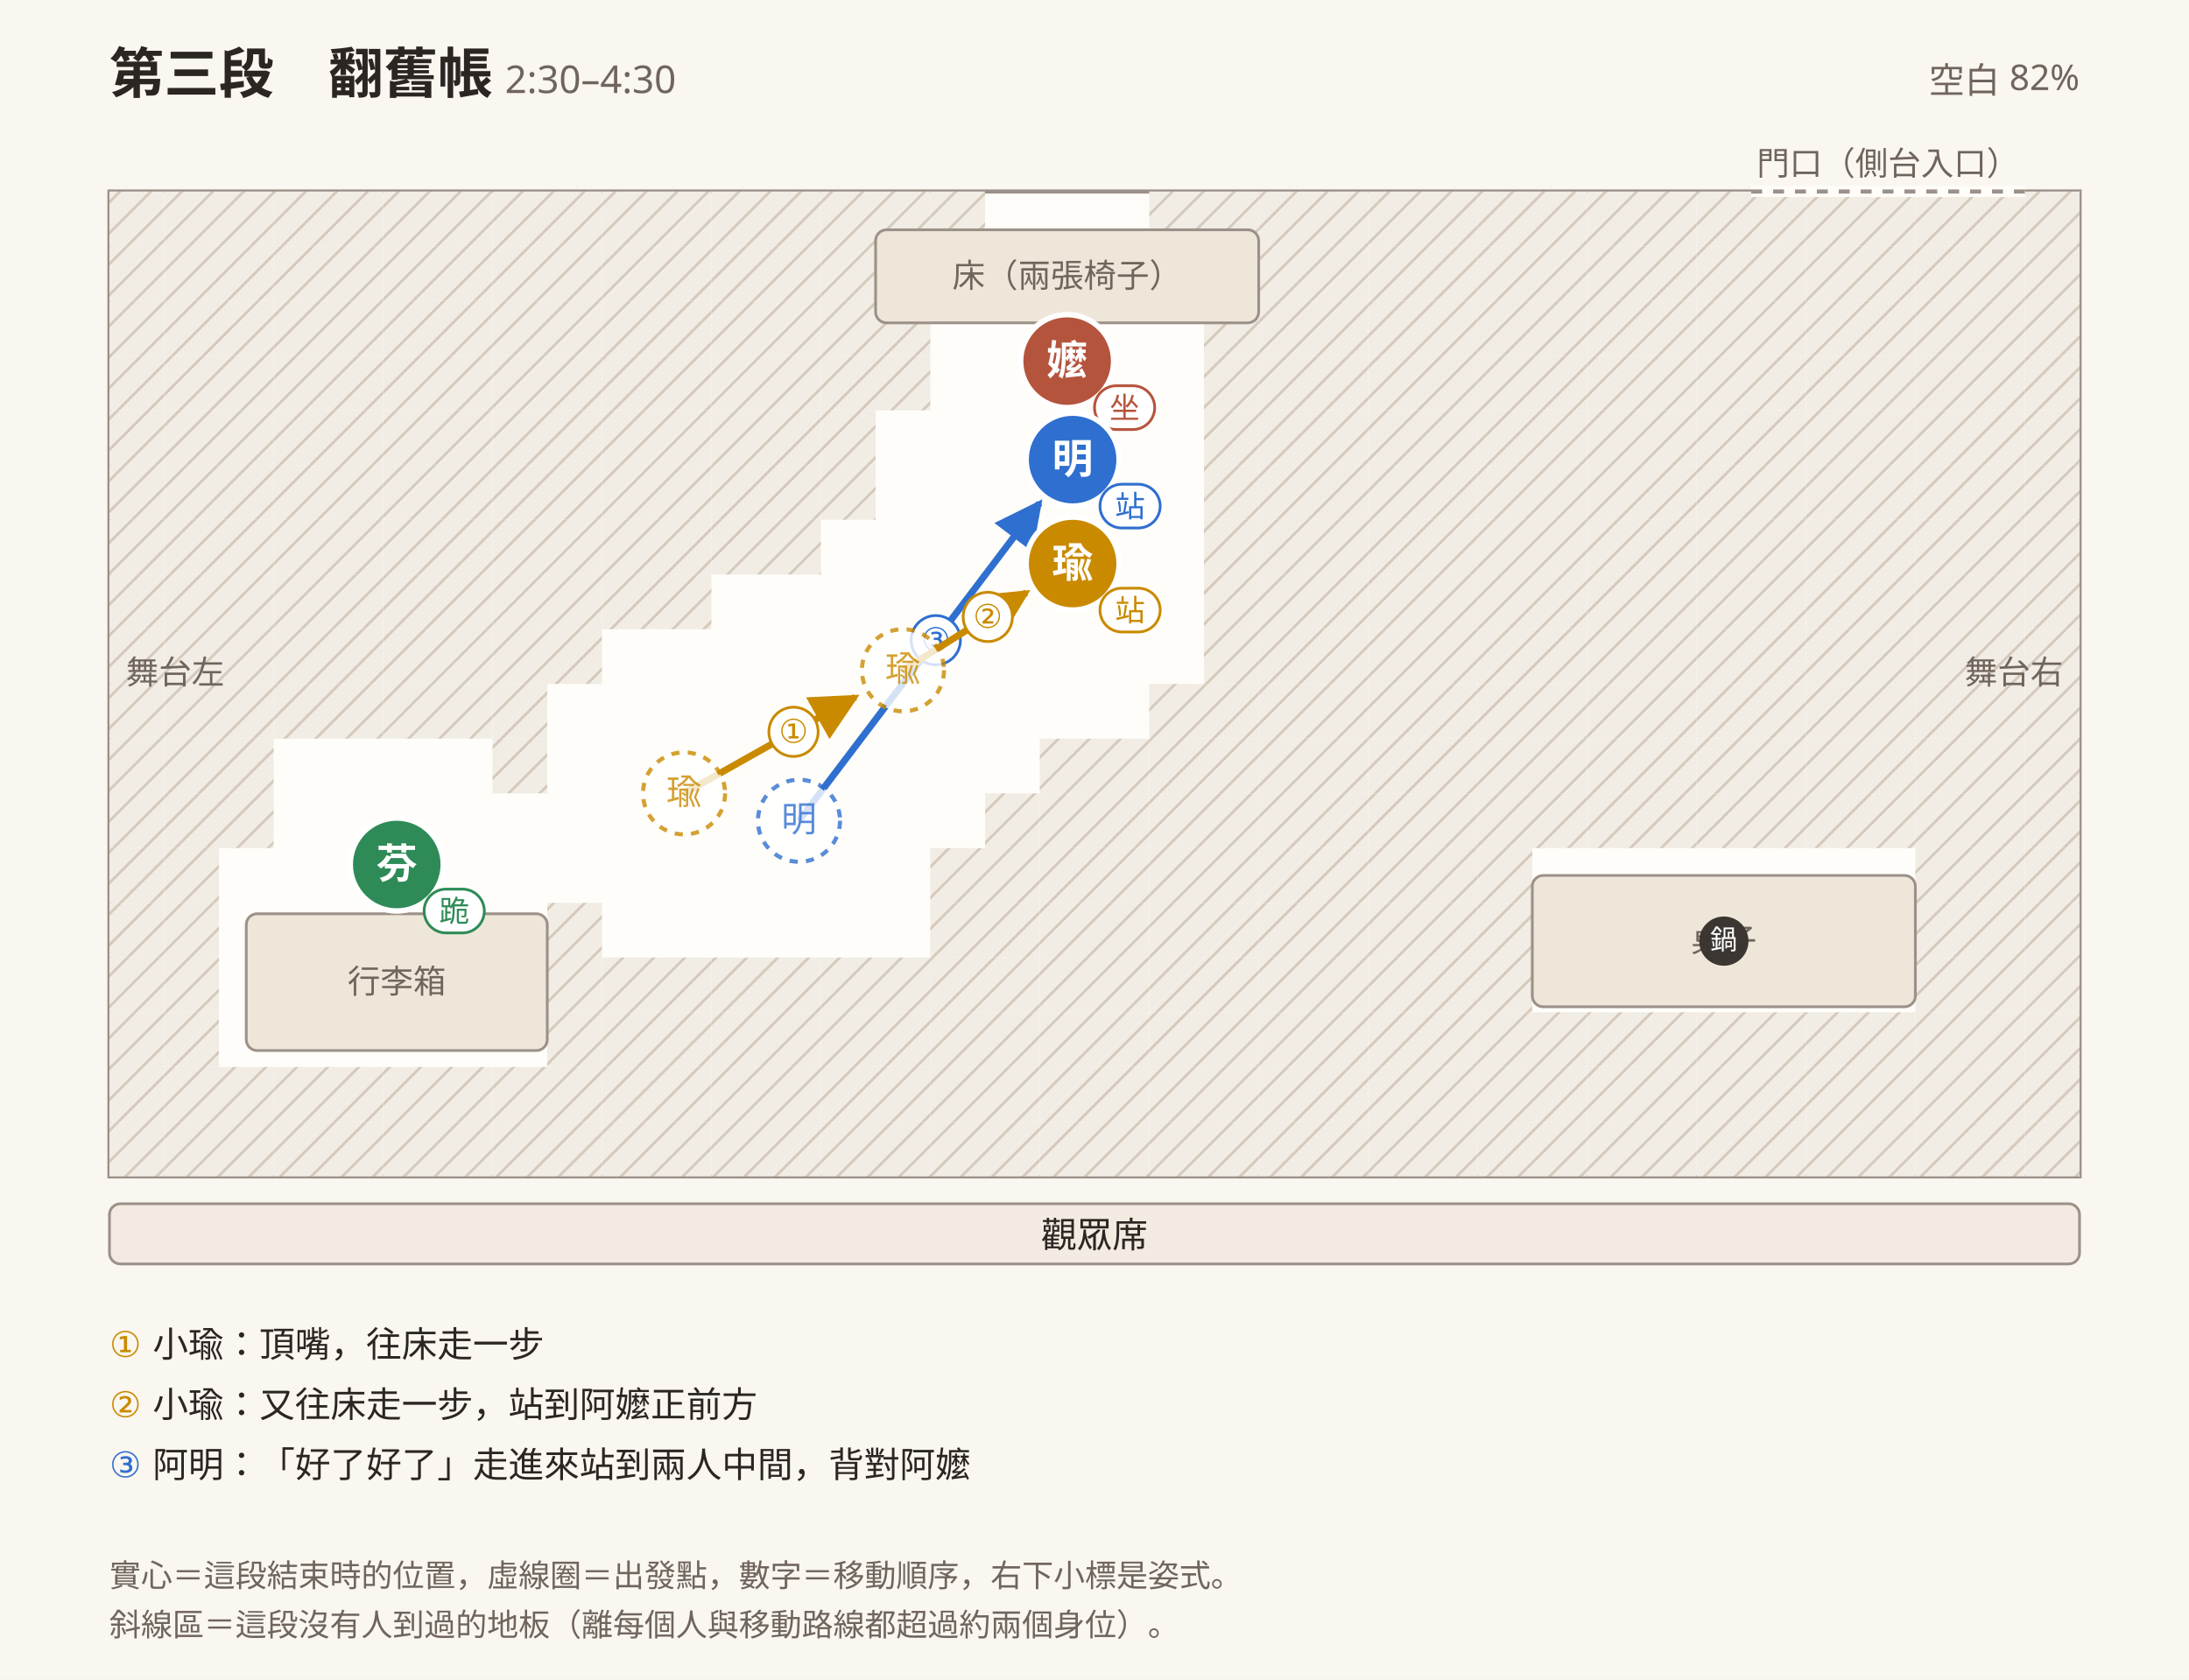
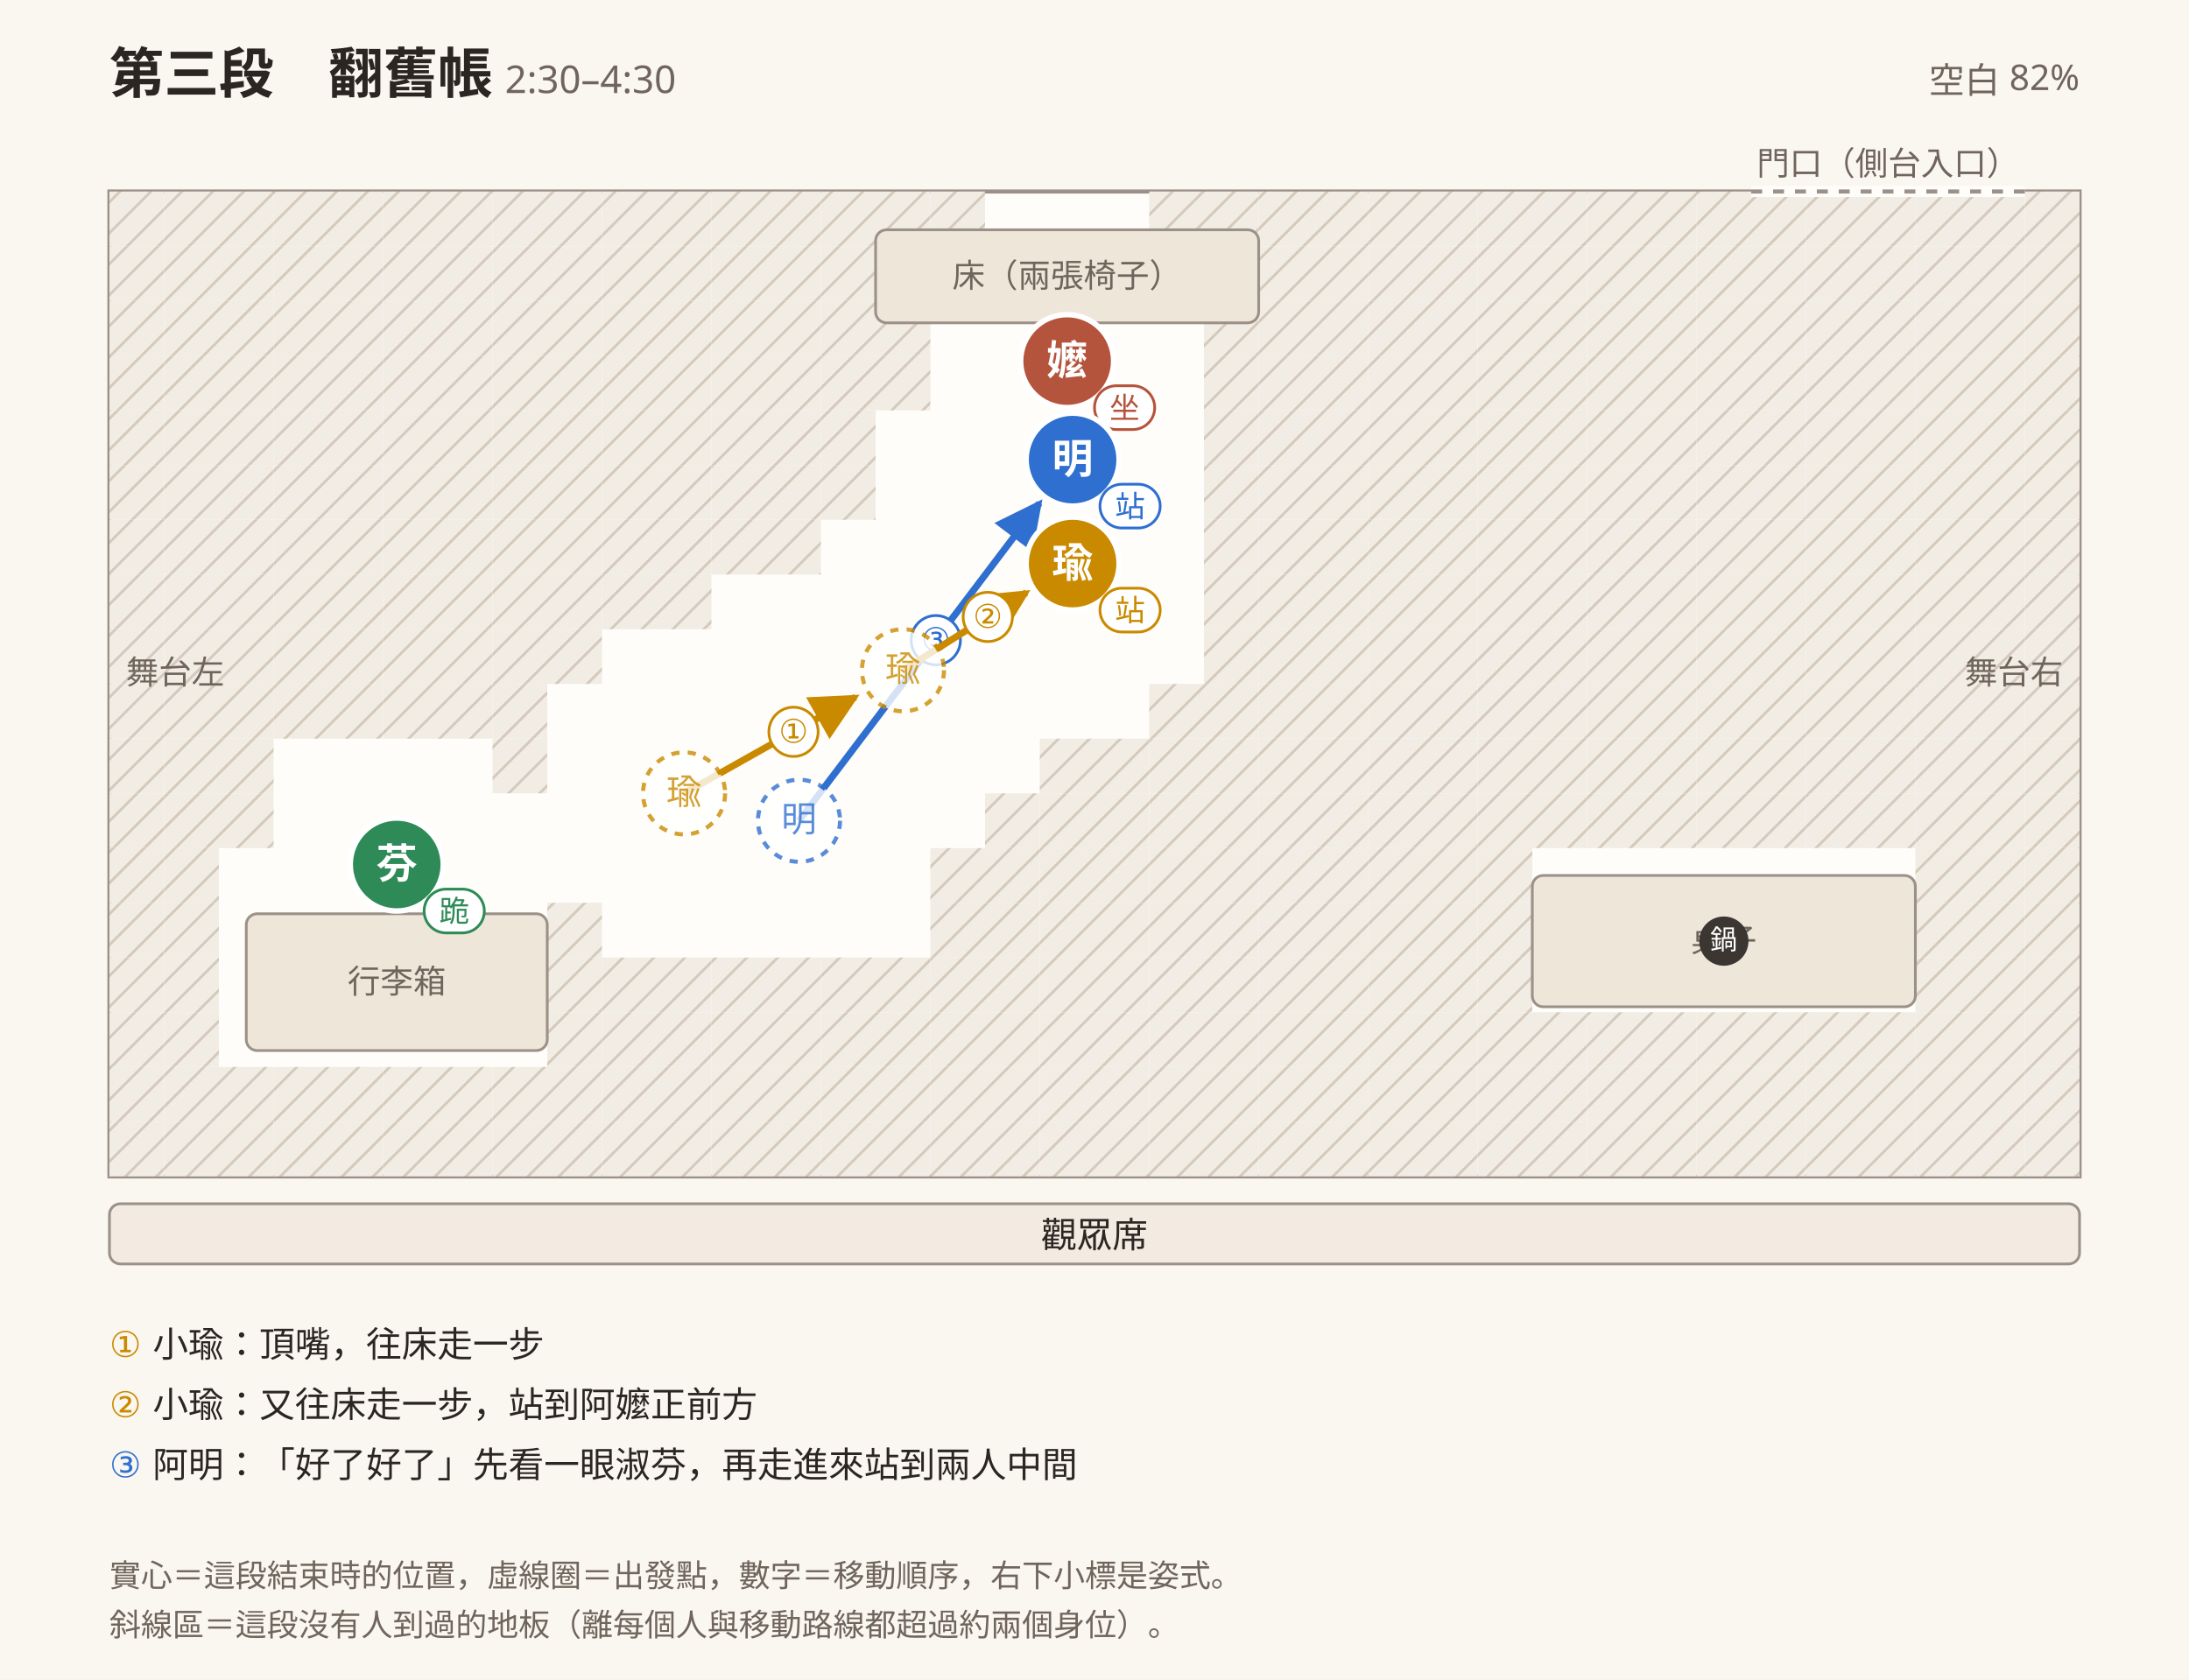
<svg xmlns="http://www.w3.org/2000/svg" viewBox="0 0 800 614" width="800" height="614" font-family="PingFang TC, Noto Sans TC, Microsoft JhengHei, sans-serif">
  <defs>
    <marker id="arrow-嬤" viewBox="0 0 10 10" refX="9" refY="5" markerWidth="7" markerHeight="7" orient="auto-start-reverse">
      <path d="M0 0 L10 5 L0 10 z" fill="#b5543c" />
    </marker>
    <marker id="arrow-明" viewBox="0 0 10 10" refX="9" refY="5" markerWidth="7" markerHeight="7" orient="auto-start-reverse">
      <path d="M0 0 L10 5 L0 10 z" fill="#2f6fd0" />
    </marker>
    <marker id="arrow-芬" viewBox="0 0 10 10" refX="9" refY="5" markerWidth="7" markerHeight="7" orient="auto-start-reverse">
      <path d="M0 0 L10 5 L0 10 z" fill="#2e8b57" />
    </marker>
    <marker id="arrow-瑜" viewBox="0 0 10 10" refX="9" refY="5" markerWidth="7" markerHeight="7" orient="auto-start-reverse">
      <path d="M0 0 L10 5 L0 10 z" fill="#c98a00" />
    </marker>
    <pattern id="blank" width="8" height="8" patternUnits="userSpaceOnUse" patternTransform="rotate(45)">
      <rect width="8" height="8" fill="#f1ece4" />
      <line x1="0" y1="0" x2="0" y2="8" stroke="#d6cbbd" stroke-width="2" />
    </pattern>
  </defs>
  <rect width="100%" height="100%" fill="#faf6f0" />
  <text x="40" y="34" font-size="20" font-weight="700" fill="#2b2622">第三段　翻舊帳 <tspan font-size="14" font-weight="400" fill="#6f655c">2:30–4:30</tspan>
  </text>
  <text x="760" y="34" text-anchor="end" font-size="13" fill="#6f655c">空白 82%</text>
  <rect x="40" y="70" width="720" height="360" fill="#fffdf9" stroke="#9c9188" stroke-width="1.5" />
  <rect x="40" y="70" width="20" height="20" fill="url(#blank)" />
  <rect x="40" y="90" width="20" height="20" fill="url(#blank)" />
  <rect x="40" y="110" width="20" height="20" fill="url(#blank)" />
  <rect x="40" y="130" width="20" height="20" fill="url(#blank)" />
  <rect x="40" y="150" width="20" height="20" fill="url(#blank)" />
  <rect x="40" y="170" width="20" height="20" fill="url(#blank)" />
  <rect x="40" y="190" width="20" height="20" fill="url(#blank)" />
  <rect x="40" y="210" width="20" height="20" fill="url(#blank)" />
  <rect x="40" y="230" width="20" height="20" fill="url(#blank)" />
  <rect x="40" y="250" width="20" height="20" fill="url(#blank)" />
  <rect x="40" y="270" width="20" height="20" fill="url(#blank)" />
  <rect x="40" y="290" width="20" height="20" fill="url(#blank)" />
  <rect x="40" y="310" width="20" height="20" fill="url(#blank)" />
  <rect x="40" y="330" width="20" height="20" fill="url(#blank)" />
  <rect x="40" y="350" width="20" height="20" fill="url(#blank)" />
  <rect x="40" y="370" width="20" height="20" fill="url(#blank)" />
  <rect x="40" y="390" width="20" height="20" fill="url(#blank)" />
  <rect x="40" y="410" width="20" height="20" fill="url(#blank)" />
  <rect x="60" y="70" width="20" height="20" fill="url(#blank)" />
  <rect x="60" y="90" width="20" height="20" fill="url(#blank)" />
  <rect x="60" y="110" width="20" height="20" fill="url(#blank)" />
  <rect x="60" y="130" width="20" height="20" fill="url(#blank)" />
  <rect x="60" y="150" width="20" height="20" fill="url(#blank)" />
  <rect x="60" y="170" width="20" height="20" fill="url(#blank)" />
  <rect x="60" y="190" width="20" height="20" fill="url(#blank)" />
  <rect x="60" y="210" width="20" height="20" fill="url(#blank)" />
  <rect x="60" y="230" width="20" height="20" fill="url(#blank)" />
  <rect x="60" y="250" width="20" height="20" fill="url(#blank)" />
  <rect x="60" y="270" width="20" height="20" fill="url(#blank)" />
  <rect x="60" y="290" width="20" height="20" fill="url(#blank)" />
  <rect x="60" y="310" width="20" height="20" fill="url(#blank)" />
  <rect x="60" y="330" width="20" height="20" fill="url(#blank)" />
  <rect x="60" y="350" width="20" height="20" fill="url(#blank)" />
  <rect x="60" y="370" width="20" height="20" fill="url(#blank)" />
  <rect x="60" y="390" width="20" height="20" fill="url(#blank)" />
  <rect x="60" y="410" width="20" height="20" fill="url(#blank)" />
  <rect x="80" y="70" width="20" height="20" fill="url(#blank)" />
  <rect x="80" y="90" width="20" height="20" fill="url(#blank)" />
  <rect x="80" y="110" width="20" height="20" fill="url(#blank)" />
  <rect x="80" y="130" width="20" height="20" fill="url(#blank)" />
  <rect x="80" y="150" width="20" height="20" fill="url(#blank)" />
  <rect x="80" y="170" width="20" height="20" fill="url(#blank)" />
  <rect x="80" y="190" width="20" height="20" fill="url(#blank)" />
  <rect x="80" y="210" width="20" height="20" fill="url(#blank)" />
  <rect x="80" y="230" width="20" height="20" fill="url(#blank)" />
  <rect x="80" y="250" width="20" height="20" fill="url(#blank)" />
  <rect x="80" y="270" width="20" height="20" fill="url(#blank)" />
  <rect x="80" y="290" width="20" height="20" fill="url(#blank)" />
  <rect x="80" y="390" width="20" height="20" fill="url(#blank)" />
  <rect x="80" y="410" width="20" height="20" fill="url(#blank)" />
  <rect x="100" y="70" width="20" height="20" fill="url(#blank)" />
  <rect x="100" y="90" width="20" height="20" fill="url(#blank)" />
  <rect x="100" y="110" width="20" height="20" fill="url(#blank)" />
  <rect x="100" y="130" width="20" height="20" fill="url(#blank)" />
  <rect x="100" y="150" width="20" height="20" fill="url(#blank)" />
  <rect x="100" y="170" width="20" height="20" fill="url(#blank)" />
  <rect x="100" y="190" width="20" height="20" fill="url(#blank)" />
  <rect x="100" y="210" width="20" height="20" fill="url(#blank)" />
  <rect x="100" y="230" width="20" height="20" fill="url(#blank)" />
  <rect x="100" y="250" width="20" height="20" fill="url(#blank)" />
  <rect x="100" y="390" width="20" height="20" fill="url(#blank)" />
  <rect x="100" y="410" width="20" height="20" fill="url(#blank)" />
  <rect x="120" y="70" width="20" height="20" fill="url(#blank)" />
  <rect x="120" y="90" width="20" height="20" fill="url(#blank)" />
  <rect x="120" y="110" width="20" height="20" fill="url(#blank)" />
  <rect x="120" y="130" width="20" height="20" fill="url(#blank)" />
  <rect x="120" y="150" width="20" height="20" fill="url(#blank)" />
  <rect x="120" y="170" width="20" height="20" fill="url(#blank)" />
  <rect x="120" y="190" width="20" height="20" fill="url(#blank)" />
  <rect x="120" y="210" width="20" height="20" fill="url(#blank)" />
  <rect x="120" y="230" width="20" height="20" fill="url(#blank)" />
  <rect x="120" y="250" width="20" height="20" fill="url(#blank)" />
  <rect x="120" y="390" width="20" height="20" fill="url(#blank)" />
  <rect x="120" y="410" width="20" height="20" fill="url(#blank)" />
  <rect x="140" y="70" width="20" height="20" fill="url(#blank)" />
  <rect x="140" y="90" width="20" height="20" fill="url(#blank)" />
  <rect x="140" y="110" width="20" height="20" fill="url(#blank)" />
  <rect x="140" y="130" width="20" height="20" fill="url(#blank)" />
  <rect x="140" y="150" width="20" height="20" fill="url(#blank)" />
  <rect x="140" y="170" width="20" height="20" fill="url(#blank)" />
  <rect x="140" y="190" width="20" height="20" fill="url(#blank)" />
  <rect x="140" y="210" width="20" height="20" fill="url(#blank)" />
  <rect x="140" y="230" width="20" height="20" fill="url(#blank)" />
  <rect x="140" y="250" width="20" height="20" fill="url(#blank)" />
  <rect x="140" y="390" width="20" height="20" fill="url(#blank)" />
  <rect x="140" y="410" width="20" height="20" fill="url(#blank)" />
  <rect x="160" y="70" width="20" height="20" fill="url(#blank)" />
  <rect x="160" y="90" width="20" height="20" fill="url(#blank)" />
  <rect x="160" y="110" width="20" height="20" fill="url(#blank)" />
  <rect x="160" y="130" width="20" height="20" fill="url(#blank)" />
  <rect x="160" y="150" width="20" height="20" fill="url(#blank)" />
  <rect x="160" y="170" width="20" height="20" fill="url(#blank)" />
  <rect x="160" y="190" width="20" height="20" fill="url(#blank)" />
  <rect x="160" y="210" width="20" height="20" fill="url(#blank)" />
  <rect x="160" y="230" width="20" height="20" fill="url(#blank)" />
  <rect x="160" y="250" width="20" height="20" fill="url(#blank)" />
  <rect x="160" y="390" width="20" height="20" fill="url(#blank)" />
  <rect x="160" y="410" width="20" height="20" fill="url(#blank)" />
  <rect x="180" y="70" width="20" height="20" fill="url(#blank)" />
  <rect x="180" y="90" width="20" height="20" fill="url(#blank)" />
  <rect x="180" y="110" width="20" height="20" fill="url(#blank)" />
  <rect x="180" y="130" width="20" height="20" fill="url(#blank)" />
  <rect x="180" y="150" width="20" height="20" fill="url(#blank)" />
  <rect x="180" y="170" width="20" height="20" fill="url(#blank)" />
  <rect x="180" y="190" width="20" height="20" fill="url(#blank)" />
  <rect x="180" y="210" width="20" height="20" fill="url(#blank)" />
  <rect x="180" y="230" width="20" height="20" fill="url(#blank)" />
  <rect x="180" y="250" width="20" height="20" fill="url(#blank)" />
  <rect x="180" y="270" width="20" height="20" fill="url(#blank)" />
  <rect x="180" y="390" width="20" height="20" fill="url(#blank)" />
  <rect x="180" y="410" width="20" height="20" fill="url(#blank)" />
  <rect x="200" y="70" width="20" height="20" fill="url(#blank)" />
  <rect x="200" y="90" width="20" height="20" fill="url(#blank)" />
  <rect x="200" y="110" width="20" height="20" fill="url(#blank)" />
  <rect x="200" y="130" width="20" height="20" fill="url(#blank)" />
  <rect x="200" y="150" width="20" height="20" fill="url(#blank)" />
  <rect x="200" y="170" width="20" height="20" fill="url(#blank)" />
  <rect x="200" y="190" width="20" height="20" fill="url(#blank)" />
  <rect x="200" y="210" width="20" height="20" fill="url(#blank)" />
  <rect x="200" y="230" width="20" height="20" fill="url(#blank)" />
  <rect x="200" y="330" width="20" height="20" fill="url(#blank)" />
  <rect x="200" y="350" width="20" height="20" fill="url(#blank)" />
  <rect x="200" y="370" width="20" height="20" fill="url(#blank)" />
  <rect x="200" y="390" width="20" height="20" fill="url(#blank)" />
  <rect x="200" y="410" width="20" height="20" fill="url(#blank)" />
  <rect x="220" y="70" width="20" height="20" fill="url(#blank)" />
  <rect x="220" y="90" width="20" height="20" fill="url(#blank)" />
  <rect x="220" y="110" width="20" height="20" fill="url(#blank)" />
  <rect x="220" y="130" width="20" height="20" fill="url(#blank)" />
  <rect x="220" y="150" width="20" height="20" fill="url(#blank)" />
  <rect x="220" y="170" width="20" height="20" fill="url(#blank)" />
  <rect x="220" y="190" width="20" height="20" fill="url(#blank)" />
  <rect x="220" y="210" width="20" height="20" fill="url(#blank)" />
  <rect x="220" y="350" width="20" height="20" fill="url(#blank)" />
  <rect x="220" y="370" width="20" height="20" fill="url(#blank)" />
  <rect x="220" y="390" width="20" height="20" fill="url(#blank)" />
  <rect x="220" y="410" width="20" height="20" fill="url(#blank)" />
  <rect x="240" y="70" width="20" height="20" fill="url(#blank)" />
  <rect x="240" y="90" width="20" height="20" fill="url(#blank)" />
  <rect x="240" y="110" width="20" height="20" fill="url(#blank)" />
  <rect x="240" y="130" width="20" height="20" fill="url(#blank)" />
  <rect x="240" y="150" width="20" height="20" fill="url(#blank)" />
  <rect x="240" y="170" width="20" height="20" fill="url(#blank)" />
  <rect x="240" y="190" width="20" height="20" fill="url(#blank)" />
  <rect x="240" y="210" width="20" height="20" fill="url(#blank)" />
  <rect x="240" y="350" width="20" height="20" fill="url(#blank)" />
  <rect x="240" y="370" width="20" height="20" fill="url(#blank)" />
  <rect x="240" y="390" width="20" height="20" fill="url(#blank)" />
  <rect x="240" y="410" width="20" height="20" fill="url(#blank)" />
  <rect x="260" y="70" width="20" height="20" fill="url(#blank)" />
  <rect x="260" y="90" width="20" height="20" fill="url(#blank)" />
  <rect x="260" y="110" width="20" height="20" fill="url(#blank)" />
  <rect x="260" y="130" width="20" height="20" fill="url(#blank)" />
  <rect x="260" y="150" width="20" height="20" fill="url(#blank)" />
  <rect x="260" y="170" width="20" height="20" fill="url(#blank)" />
  <rect x="260" y="190" width="20" height="20" fill="url(#blank)" />
  <rect x="260" y="350" width="20" height="20" fill="url(#blank)" />
  <rect x="260" y="370" width="20" height="20" fill="url(#blank)" />
  <rect x="260" y="390" width="20" height="20" fill="url(#blank)" />
  <rect x="260" y="410" width="20" height="20" fill="url(#blank)" />
  <rect x="280" y="70" width="20" height="20" fill="url(#blank)" />
  <rect x="280" y="90" width="20" height="20" fill="url(#blank)" />
  <rect x="280" y="110" width="20" height="20" fill="url(#blank)" />
  <rect x="280" y="130" width="20" height="20" fill="url(#blank)" />
  <rect x="280" y="150" width="20" height="20" fill="url(#blank)" />
  <rect x="280" y="170" width="20" height="20" fill="url(#blank)" />
  <rect x="280" y="190" width="20" height="20" fill="url(#blank)" />
  <rect x="280" y="350" width="20" height="20" fill="url(#blank)" />
  <rect x="280" y="370" width="20" height="20" fill="url(#blank)" />
  <rect x="280" y="390" width="20" height="20" fill="url(#blank)" />
  <rect x="280" y="410" width="20" height="20" fill="url(#blank)" />
  <rect x="300" y="70" width="20" height="20" fill="url(#blank)" />
  <rect x="300" y="90" width="20" height="20" fill="url(#blank)" />
  <rect x="300" y="110" width="20" height="20" fill="url(#blank)" />
  <rect x="300" y="130" width="20" height="20" fill="url(#blank)" />
  <rect x="300" y="150" width="20" height="20" fill="url(#blank)" />
  <rect x="300" y="170" width="20" height="20" fill="url(#blank)" />
  <rect x="300" y="350" width="20" height="20" fill="url(#blank)" />
  <rect x="300" y="370" width="20" height="20" fill="url(#blank)" />
  <rect x="300" y="390" width="20" height="20" fill="url(#blank)" />
  <rect x="300" y="410" width="20" height="20" fill="url(#blank)" />
  <rect x="320" y="70" width="20" height="20" fill="url(#blank)" />
  <rect x="320" y="110" width="20" height="20" fill="url(#blank)" />
  <rect x="320" y="130" width="20" height="20" fill="url(#blank)" />
  <rect x="320" y="350" width="20" height="20" fill="url(#blank)" />
  <rect x="320" y="370" width="20" height="20" fill="url(#blank)" />
  <rect x="320" y="390" width="20" height="20" fill="url(#blank)" />
  <rect x="320" y="410" width="20" height="20" fill="url(#blank)" />
  <rect x="340" y="70" width="20" height="20" fill="url(#blank)" />
  <rect x="340" y="310" width="20" height="20" fill="url(#blank)" />
  <rect x="340" y="330" width="20" height="20" fill="url(#blank)" />
  <rect x="340" y="350" width="20" height="20" fill="url(#blank)" />
  <rect x="340" y="370" width="20" height="20" fill="url(#blank)" />
  <rect x="340" y="390" width="20" height="20" fill="url(#blank)" />
  <rect x="340" y="410" width="20" height="20" fill="url(#blank)" />
  <rect x="360" y="290" width="20" height="20" fill="url(#blank)" />
  <rect x="360" y="310" width="20" height="20" fill="url(#blank)" />
  <rect x="360" y="330" width="20" height="20" fill="url(#blank)" />
  <rect x="360" y="350" width="20" height="20" fill="url(#blank)" />
  <rect x="360" y="370" width="20" height="20" fill="url(#blank)" />
  <rect x="360" y="390" width="20" height="20" fill="url(#blank)" />
  <rect x="360" y="410" width="20" height="20" fill="url(#blank)" />
  <rect x="380" y="270" width="20" height="20" fill="url(#blank)" />
  <rect x="380" y="290" width="20" height="20" fill="url(#blank)" />
  <rect x="380" y="310" width="20" height="20" fill="url(#blank)" />
  <rect x="380" y="330" width="20" height="20" fill="url(#blank)" />
  <rect x="380" y="350" width="20" height="20" fill="url(#blank)" />
  <rect x="380" y="370" width="20" height="20" fill="url(#blank)" />
  <rect x="380" y="390" width="20" height="20" fill="url(#blank)" />
  <rect x="380" y="410" width="20" height="20" fill="url(#blank)" />
  <rect x="400" y="270" width="20" height="20" fill="url(#blank)" />
  <rect x="400" y="290" width="20" height="20" fill="url(#blank)" />
  <rect x="400" y="310" width="20" height="20" fill="url(#blank)" />
  <rect x="400" y="330" width="20" height="20" fill="url(#blank)" />
  <rect x="400" y="350" width="20" height="20" fill="url(#blank)" />
  <rect x="400" y="370" width="20" height="20" fill="url(#blank)" />
  <rect x="400" y="390" width="20" height="20" fill="url(#blank)" />
  <rect x="400" y="410" width="20" height="20" fill="url(#blank)" />
  <rect x="420" y="70" width="20" height="20" fill="url(#blank)" />
  <rect x="420" y="250" width="20" height="20" fill="url(#blank)" />
  <rect x="420" y="270" width="20" height="20" fill="url(#blank)" />
  <rect x="420" y="290" width="20" height="20" fill="url(#blank)" />
  <rect x="420" y="310" width="20" height="20" fill="url(#blank)" />
  <rect x="420" y="330" width="20" height="20" fill="url(#blank)" />
  <rect x="420" y="350" width="20" height="20" fill="url(#blank)" />
  <rect x="420" y="370" width="20" height="20" fill="url(#blank)" />
  <rect x="420" y="390" width="20" height="20" fill="url(#blank)" />
  <rect x="420" y="410" width="20" height="20" fill="url(#blank)" />
  <rect x="440" y="70" width="20" height="20" fill="url(#blank)" />
  <rect x="440" y="110" width="20" height="20" fill="url(#blank)" />
  <rect x="440" y="130" width="20" height="20" fill="url(#blank)" />
  <rect x="440" y="150" width="20" height="20" fill="url(#blank)" />
  <rect x="440" y="170" width="20" height="20" fill="url(#blank)" />
  <rect x="440" y="190" width="20" height="20" fill="url(#blank)" />
  <rect x="440" y="210" width="20" height="20" fill="url(#blank)" />
  <rect x="440" y="230" width="20" height="20" fill="url(#blank)" />
  <rect x="440" y="250" width="20" height="20" fill="url(#blank)" />
  <rect x="440" y="270" width="20" height="20" fill="url(#blank)" />
  <rect x="440" y="290" width="20" height="20" fill="url(#blank)" />
  <rect x="440" y="310" width="20" height="20" fill="url(#blank)" />
  <rect x="440" y="330" width="20" height="20" fill="url(#blank)" />
  <rect x="440" y="350" width="20" height="20" fill="url(#blank)" />
  <rect x="440" y="370" width="20" height="20" fill="url(#blank)" />
  <rect x="440" y="390" width="20" height="20" fill="url(#blank)" />
  <rect x="440" y="410" width="20" height="20" fill="url(#blank)" />
  <rect x="460" y="70" width="20" height="20" fill="url(#blank)" />
  <rect x="460" y="90" width="20" height="20" fill="url(#blank)" />
  <rect x="460" y="110" width="20" height="20" fill="url(#blank)" />
  <rect x="460" y="130" width="20" height="20" fill="url(#blank)" />
  <rect x="460" y="150" width="20" height="20" fill="url(#blank)" />
  <rect x="460" y="170" width="20" height="20" fill="url(#blank)" />
  <rect x="460" y="190" width="20" height="20" fill="url(#blank)" />
  <rect x="460" y="210" width="20" height="20" fill="url(#blank)" />
  <rect x="460" y="230" width="20" height="20" fill="url(#blank)" />
  <rect x="460" y="250" width="20" height="20" fill="url(#blank)" />
  <rect x="460" y="270" width="20" height="20" fill="url(#blank)" />
  <rect x="460" y="290" width="20" height="20" fill="url(#blank)" />
  <rect x="460" y="310" width="20" height="20" fill="url(#blank)" />
  <rect x="460" y="330" width="20" height="20" fill="url(#blank)" />
  <rect x="460" y="350" width="20" height="20" fill="url(#blank)" />
  <rect x="460" y="370" width="20" height="20" fill="url(#blank)" />
  <rect x="460" y="390" width="20" height="20" fill="url(#blank)" />
  <rect x="460" y="410" width="20" height="20" fill="url(#blank)" />
  <rect x="480" y="70" width="20" height="20" fill="url(#blank)" />
  <rect x="480" y="90" width="20" height="20" fill="url(#blank)" />
  <rect x="480" y="110" width="20" height="20" fill="url(#blank)" />
  <rect x="480" y="130" width="20" height="20" fill="url(#blank)" />
  <rect x="480" y="150" width="20" height="20" fill="url(#blank)" />
  <rect x="480" y="170" width="20" height="20" fill="url(#blank)" />
  <rect x="480" y="190" width="20" height="20" fill="url(#blank)" />
  <rect x="480" y="210" width="20" height="20" fill="url(#blank)" />
  <rect x="480" y="230" width="20" height="20" fill="url(#blank)" />
  <rect x="480" y="250" width="20" height="20" fill="url(#blank)" />
  <rect x="480" y="270" width="20" height="20" fill="url(#blank)" />
  <rect x="480" y="290" width="20" height="20" fill="url(#blank)" />
  <rect x="480" y="310" width="20" height="20" fill="url(#blank)" />
  <rect x="480" y="330" width="20" height="20" fill="url(#blank)" />
  <rect x="480" y="350" width="20" height="20" fill="url(#blank)" />
  <rect x="480" y="370" width="20" height="20" fill="url(#blank)" />
  <rect x="480" y="390" width="20" height="20" fill="url(#blank)" />
  <rect x="480" y="410" width="20" height="20" fill="url(#blank)" />
  <rect x="500" y="70" width="20" height="20" fill="url(#blank)" />
  <rect x="500" y="90" width="20" height="20" fill="url(#blank)" />
  <rect x="500" y="110" width="20" height="20" fill="url(#blank)" />
  <rect x="500" y="130" width="20" height="20" fill="url(#blank)" />
  <rect x="500" y="150" width="20" height="20" fill="url(#blank)" />
  <rect x="500" y="170" width="20" height="20" fill="url(#blank)" />
  <rect x="500" y="190" width="20" height="20" fill="url(#blank)" />
  <rect x="500" y="210" width="20" height="20" fill="url(#blank)" />
  <rect x="500" y="230" width="20" height="20" fill="url(#blank)" />
  <rect x="500" y="250" width="20" height="20" fill="url(#blank)" />
  <rect x="500" y="270" width="20" height="20" fill="url(#blank)" />
  <rect x="500" y="290" width="20" height="20" fill="url(#blank)" />
  <rect x="500" y="310" width="20" height="20" fill="url(#blank)" />
  <rect x="500" y="330" width="20" height="20" fill="url(#blank)" />
  <rect x="500" y="350" width="20" height="20" fill="url(#blank)" />
  <rect x="500" y="370" width="20" height="20" fill="url(#blank)" />
  <rect x="500" y="390" width="20" height="20" fill="url(#blank)" />
  <rect x="500" y="410" width="20" height="20" fill="url(#blank)" />
  <rect x="520" y="70" width="20" height="20" fill="url(#blank)" />
  <rect x="520" y="90" width="20" height="20" fill="url(#blank)" />
  <rect x="520" y="110" width="20" height="20" fill="url(#blank)" />
  <rect x="520" y="130" width="20" height="20" fill="url(#blank)" />
  <rect x="520" y="150" width="20" height="20" fill="url(#blank)" />
  <rect x="520" y="170" width="20" height="20" fill="url(#blank)" />
  <rect x="520" y="190" width="20" height="20" fill="url(#blank)" />
  <rect x="520" y="210" width="20" height="20" fill="url(#blank)" />
  <rect x="520" y="230" width="20" height="20" fill="url(#blank)" />
  <rect x="520" y="250" width="20" height="20" fill="url(#blank)" />
  <rect x="520" y="270" width="20" height="20" fill="url(#blank)" />
  <rect x="520" y="290" width="20" height="20" fill="url(#blank)" />
  <rect x="520" y="310" width="20" height="20" fill="url(#blank)" />
  <rect x="520" y="330" width="20" height="20" fill="url(#blank)" />
  <rect x="520" y="350" width="20" height="20" fill="url(#blank)" />
  <rect x="520" y="370" width="20" height="20" fill="url(#blank)" />
  <rect x="520" y="390" width="20" height="20" fill="url(#blank)" />
  <rect x="520" y="410" width="20" height="20" fill="url(#blank)" />
  <rect x="540" y="70" width="20" height="20" fill="url(#blank)" />
  <rect x="540" y="90" width="20" height="20" fill="url(#blank)" />
  <rect x="540" y="110" width="20" height="20" fill="url(#blank)" />
  <rect x="540" y="130" width="20" height="20" fill="url(#blank)" />
  <rect x="540" y="150" width="20" height="20" fill="url(#blank)" />
  <rect x="540" y="170" width="20" height="20" fill="url(#blank)" />
  <rect x="540" y="190" width="20" height="20" fill="url(#blank)" />
  <rect x="540" y="210" width="20" height="20" fill="url(#blank)" />
  <rect x="540" y="230" width="20" height="20" fill="url(#blank)" />
  <rect x="540" y="250" width="20" height="20" fill="url(#blank)" />
  <rect x="540" y="270" width="20" height="20" fill="url(#blank)" />
  <rect x="540" y="290" width="20" height="20" fill="url(#blank)" />
  <rect x="540" y="310" width="20" height="20" fill="url(#blank)" />
  <rect x="540" y="330" width="20" height="20" fill="url(#blank)" />
  <rect x="540" y="350" width="20" height="20" fill="url(#blank)" />
  <rect x="540" y="370" width="20" height="20" fill="url(#blank)" />
  <rect x="540" y="390" width="20" height="20" fill="url(#blank)" />
  <rect x="540" y="410" width="20" height="20" fill="url(#blank)" />
  <rect x="560" y="70" width="20" height="20" fill="url(#blank)" />
  <rect x="560" y="90" width="20" height="20" fill="url(#blank)" />
  <rect x="560" y="110" width="20" height="20" fill="url(#blank)" />
  <rect x="560" y="130" width="20" height="20" fill="url(#blank)" />
  <rect x="560" y="150" width="20" height="20" fill="url(#blank)" />
  <rect x="560" y="170" width="20" height="20" fill="url(#blank)" />
  <rect x="560" y="190" width="20" height="20" fill="url(#blank)" />
  <rect x="560" y="210" width="20" height="20" fill="url(#blank)" />
  <rect x="560" y="230" width="20" height="20" fill="url(#blank)" />
  <rect x="560" y="250" width="20" height="20" fill="url(#blank)" />
  <rect x="560" y="270" width="20" height="20" fill="url(#blank)" />
  <rect x="560" y="290" width="20" height="20" fill="url(#blank)" />
  <rect x="560" y="370" width="20" height="20" fill="url(#blank)" />
  <rect x="560" y="390" width="20" height="20" fill="url(#blank)" />
  <rect x="560" y="410" width="20" height="20" fill="url(#blank)" />
  <rect x="580" y="70" width="20" height="20" fill="url(#blank)" />
  <rect x="580" y="90" width="20" height="20" fill="url(#blank)" />
  <rect x="580" y="110" width="20" height="20" fill="url(#blank)" />
  <rect x="580" y="130" width="20" height="20" fill="url(#blank)" />
  <rect x="580" y="150" width="20" height="20" fill="url(#blank)" />
  <rect x="580" y="170" width="20" height="20" fill="url(#blank)" />
  <rect x="580" y="190" width="20" height="20" fill="url(#blank)" />
  <rect x="580" y="210" width="20" height="20" fill="url(#blank)" />
  <rect x="580" y="230" width="20" height="20" fill="url(#blank)" />
  <rect x="580" y="250" width="20" height="20" fill="url(#blank)" />
  <rect x="580" y="270" width="20" height="20" fill="url(#blank)" />
  <rect x="580" y="290" width="20" height="20" fill="url(#blank)" />
  <rect x="580" y="370" width="20" height="20" fill="url(#blank)" />
  <rect x="580" y="390" width="20" height="20" fill="url(#blank)" />
  <rect x="580" y="410" width="20" height="20" fill="url(#blank)" />
  <rect x="600" y="70" width="20" height="20" fill="url(#blank)" />
  <rect x="600" y="90" width="20" height="20" fill="url(#blank)" />
  <rect x="600" y="110" width="20" height="20" fill="url(#blank)" />
  <rect x="600" y="130" width="20" height="20" fill="url(#blank)" />
  <rect x="600" y="150" width="20" height="20" fill="url(#blank)" />
  <rect x="600" y="170" width="20" height="20" fill="url(#blank)" />
  <rect x="600" y="190" width="20" height="20" fill="url(#blank)" />
  <rect x="600" y="210" width="20" height="20" fill="url(#blank)" />
  <rect x="600" y="230" width="20" height="20" fill="url(#blank)" />
  <rect x="600" y="250" width="20" height="20" fill="url(#blank)" />
  <rect x="600" y="270" width="20" height="20" fill="url(#blank)" />
  <rect x="600" y="290" width="20" height="20" fill="url(#blank)" />
  <rect x="600" y="370" width="20" height="20" fill="url(#blank)" />
  <rect x="600" y="390" width="20" height="20" fill="url(#blank)" />
  <rect x="600" y="410" width="20" height="20" fill="url(#blank)" />
  <rect x="620" y="70" width="20" height="20" fill="url(#blank)" />
  <rect x="620" y="90" width="20" height="20" fill="url(#blank)" />
  <rect x="620" y="110" width="20" height="20" fill="url(#blank)" />
  <rect x="620" y="130" width="20" height="20" fill="url(#blank)" />
  <rect x="620" y="150" width="20" height="20" fill="url(#blank)" />
  <rect x="620" y="170" width="20" height="20" fill="url(#blank)" />
  <rect x="620" y="190" width="20" height="20" fill="url(#blank)" />
  <rect x="620" y="210" width="20" height="20" fill="url(#blank)" />
  <rect x="620" y="230" width="20" height="20" fill="url(#blank)" />
  <rect x="620" y="250" width="20" height="20" fill="url(#blank)" />
  <rect x="620" y="270" width="20" height="20" fill="url(#blank)" />
  <rect x="620" y="290" width="20" height="20" fill="url(#blank)" />
  <rect x="620" y="370" width="20" height="20" fill="url(#blank)" />
  <rect x="620" y="390" width="20" height="20" fill="url(#blank)" />
  <rect x="620" y="410" width="20" height="20" fill="url(#blank)" />
  <rect x="640" y="70" width="20" height="20" fill="url(#blank)" />
  <rect x="640" y="90" width="20" height="20" fill="url(#blank)" />
  <rect x="640" y="110" width="20" height="20" fill="url(#blank)" />
  <rect x="640" y="130" width="20" height="20" fill="url(#blank)" />
  <rect x="640" y="150" width="20" height="20" fill="url(#blank)" />
  <rect x="640" y="170" width="20" height="20" fill="url(#blank)" />
  <rect x="640" y="190" width="20" height="20" fill="url(#blank)" />
  <rect x="640" y="210" width="20" height="20" fill="url(#blank)" />
  <rect x="640" y="230" width="20" height="20" fill="url(#blank)" />
  <rect x="640" y="250" width="20" height="20" fill="url(#blank)" />
  <rect x="640" y="270" width="20" height="20" fill="url(#blank)" />
  <rect x="640" y="290" width="20" height="20" fill="url(#blank)" />
  <rect x="640" y="370" width="20" height="20" fill="url(#blank)" />
  <rect x="640" y="390" width="20" height="20" fill="url(#blank)" />
  <rect x="640" y="410" width="20" height="20" fill="url(#blank)" />
  <rect x="660" y="70" width="20" height="20" fill="url(#blank)" />
  <rect x="660" y="90" width="20" height="20" fill="url(#blank)" />
  <rect x="660" y="110" width="20" height="20" fill="url(#blank)" />
  <rect x="660" y="130" width="20" height="20" fill="url(#blank)" />
  <rect x="660" y="150" width="20" height="20" fill="url(#blank)" />
  <rect x="660" y="170" width="20" height="20" fill="url(#blank)" />
  <rect x="660" y="190" width="20" height="20" fill="url(#blank)" />
  <rect x="660" y="210" width="20" height="20" fill="url(#blank)" />
  <rect x="660" y="230" width="20" height="20" fill="url(#blank)" />
  <rect x="660" y="250" width="20" height="20" fill="url(#blank)" />
  <rect x="660" y="270" width="20" height="20" fill="url(#blank)" />
  <rect x="660" y="290" width="20" height="20" fill="url(#blank)" />
  <rect x="660" y="370" width="20" height="20" fill="url(#blank)" />
  <rect x="660" y="390" width="20" height="20" fill="url(#blank)" />
  <rect x="660" y="410" width="20" height="20" fill="url(#blank)" />
  <rect x="680" y="70" width="20" height="20" fill="url(#blank)" />
  <rect x="680" y="90" width="20" height="20" fill="url(#blank)" />
  <rect x="680" y="110" width="20" height="20" fill="url(#blank)" />
  <rect x="680" y="130" width="20" height="20" fill="url(#blank)" />
  <rect x="680" y="150" width="20" height="20" fill="url(#blank)" />
  <rect x="680" y="170" width="20" height="20" fill="url(#blank)" />
  <rect x="680" y="190" width="20" height="20" fill="url(#blank)" />
  <rect x="680" y="210" width="20" height="20" fill="url(#blank)" />
  <rect x="680" y="230" width="20" height="20" fill="url(#blank)" />
  <rect x="680" y="250" width="20" height="20" fill="url(#blank)" />
  <rect x="680" y="270" width="20" height="20" fill="url(#blank)" />
  <rect x="680" y="290" width="20" height="20" fill="url(#blank)" />
  <rect x="680" y="370" width="20" height="20" fill="url(#blank)" />
  <rect x="680" y="390" width="20" height="20" fill="url(#blank)" />
  <rect x="680" y="410" width="20" height="20" fill="url(#blank)" />
  <rect x="700" y="70" width="20" height="20" fill="url(#blank)" />
  <rect x="700" y="90" width="20" height="20" fill="url(#blank)" />
  <rect x="700" y="110" width="20" height="20" fill="url(#blank)" />
  <rect x="700" y="130" width="20" height="20" fill="url(#blank)" />
  <rect x="700" y="150" width="20" height="20" fill="url(#blank)" />
  <rect x="700" y="170" width="20" height="20" fill="url(#blank)" />
  <rect x="700" y="190" width="20" height="20" fill="url(#blank)" />
  <rect x="700" y="210" width="20" height="20" fill="url(#blank)" />
  <rect x="700" y="230" width="20" height="20" fill="url(#blank)" />
  <rect x="700" y="250" width="20" height="20" fill="url(#blank)" />
  <rect x="700" y="270" width="20" height="20" fill="url(#blank)" />
  <rect x="700" y="290" width="20" height="20" fill="url(#blank)" />
  <rect x="700" y="310" width="20" height="20" fill="url(#blank)" />
  <rect x="700" y="330" width="20" height="20" fill="url(#blank)" />
  <rect x="700" y="350" width="20" height="20" fill="url(#blank)" />
  <rect x="700" y="370" width="20" height="20" fill="url(#blank)" />
  <rect x="700" y="390" width="20" height="20" fill="url(#blank)" />
  <rect x="700" y="410" width="20" height="20" fill="url(#blank)" />
  <rect x="720" y="70" width="20" height="20" fill="url(#blank)" />
  <rect x="720" y="90" width="20" height="20" fill="url(#blank)" />
  <rect x="720" y="110" width="20" height="20" fill="url(#blank)" />
  <rect x="720" y="130" width="20" height="20" fill="url(#blank)" />
  <rect x="720" y="150" width="20" height="20" fill="url(#blank)" />
  <rect x="720" y="170" width="20" height="20" fill="url(#blank)" />
  <rect x="720" y="190" width="20" height="20" fill="url(#blank)" />
  <rect x="720" y="210" width="20" height="20" fill="url(#blank)" />
  <rect x="720" y="230" width="20" height="20" fill="url(#blank)" />
  <rect x="720" y="250" width="20" height="20" fill="url(#blank)" />
  <rect x="720" y="270" width="20" height="20" fill="url(#blank)" />
  <rect x="720" y="290" width="20" height="20" fill="url(#blank)" />
  <rect x="720" y="310" width="20" height="20" fill="url(#blank)" />
  <rect x="720" y="330" width="20" height="20" fill="url(#blank)" />
  <rect x="720" y="350" width="20" height="20" fill="url(#blank)" />
  <rect x="720" y="370" width="20" height="20" fill="url(#blank)" />
  <rect x="720" y="390" width="20" height="20" fill="url(#blank)" />
  <rect x="720" y="410" width="20" height="20" fill="url(#blank)" />
  <rect x="740" y="70" width="20" height="20" fill="url(#blank)" />
  <rect x="740" y="90" width="20" height="20" fill="url(#blank)" />
  <rect x="740" y="110" width="20" height="20" fill="url(#blank)" />
  <rect x="740" y="130" width="20" height="20" fill="url(#blank)" />
  <rect x="740" y="150" width="20" height="20" fill="url(#blank)" />
  <rect x="740" y="170" width="20" height="20" fill="url(#blank)" />
  <rect x="740" y="190" width="20" height="20" fill="url(#blank)" />
  <rect x="740" y="210" width="20" height="20" fill="url(#blank)" />
  <rect x="740" y="230" width="20" height="20" fill="url(#blank)" />
  <rect x="740" y="250" width="20" height="20" fill="url(#blank)" />
  <rect x="740" y="270" width="20" height="20" fill="url(#blank)" />
  <rect x="740" y="290" width="20" height="20" fill="url(#blank)" />
  <rect x="740" y="310" width="20" height="20" fill="url(#blank)" />
  <rect x="740" y="330" width="20" height="20" fill="url(#blank)" />
  <rect x="740" y="350" width="20" height="20" fill="url(#blank)" />
  <rect x="740" y="370" width="20" height="20" fill="url(#blank)" />
  <rect x="740" y="390" width="20" height="20" fill="url(#blank)" />
  <rect x="740" y="410" width="20" height="20" fill="url(#blank)" />
  <rect x="320" y="84" width="140" height="34" rx="4" fill="#efe6da" stroke="#9c9188" />
  <text x="390" y="105" text-anchor="middle" font-size="12" fill="#6f655c">床（兩張椅子）</text>
  <rect x="90" y="334" width="110" height="50" rx="4" fill="#efe6da" stroke="#9c9188" />
  <text x="145" y="363" text-anchor="middle" font-size="12" fill="#6f655c">行李箱</text>
  <rect x="560" y="320" width="140" height="48" rx="4" fill="#efe6da" stroke="#9c9188" />
  <text x="630" y="348" text-anchor="middle" font-size="12" fill="#6f655c">桌子</text>
  <line x1="640" y1="70" x2="740" y2="70" stroke="#fffdf9" stroke-width="4" />
  <line x1="640" y1="70" x2="740" y2="70" stroke="#9c9188" stroke-width="1.5" stroke-dasharray="4 4" />
  <text x="690" y="64" text-anchor="middle" font-size="12" fill="#6f655c">門口（側台入口）</text>
  <text x="46" y="250" font-size="12" fill="#6f655c">舞台左</text>
  <text x="754" y="250" text-anchor="end" font-size="12" fill="#6f655c">舞台右</text>
  <rect x="40" y="440" width="720" height="22" rx="4" fill="#f3ebe1" stroke="#9c9188" />
  <text x="400" y="456" text-anchor="middle" font-size="13" fill="#2b2622">觀眾席</text>
  <circle cx="630" cy="344" r="9" fill="#3b3631" />
  <text x="630" y="347" text-anchor="middle" font-size="10" fill="#fff">鍋</text>
  <line x1="292" y1="300" x2="379.9" y2="183.9" stroke="#2f6fd0" stroke-width="2.5" marker-end="url(#arrow-明)" />
  <circle cx="342.0" cy="234.0" r="9" fill="#fff" stroke="#2f6fd0" />
  <text x="342.0" y="238.0" text-anchor="middle" font-size="12" fill="#2f6fd0">③</text>
  <line x1="250" y1="290" x2="312.6" y2="254.8" stroke="#c98a00" stroke-width="2.5" marker-end="url(#arrow-瑜)" />
  <circle cx="290.0" cy="267.5" r="9" fill="#fff" stroke="#c98a00" />
  <text x="290.0" y="271.5" text-anchor="middle" font-size="12" fill="#c98a00">①</text>
  <line x1="330" y1="245" x2="375.1" y2="216.6" stroke="#c98a00" stroke-width="2.5" marker-end="url(#arrow-瑜)" />
  <circle cx="361.0" cy="225.5" r="9" fill="#fff" stroke="#c98a00" />
  <text x="361.0" y="229.5" text-anchor="middle" font-size="12" fill="#c98a00">②</text>
  <circle cx="390" cy="132" r="17" fill="#b5543c" stroke="#fff" stroke-width="2" />
  <text x="390" y="137" text-anchor="middle" font-size="15" font-weight="700" fill="#fff">嬤</text>
  <rect x="400" y="141" width="22" height="16" rx="8" fill="#fff" stroke="#b5543c" />
  <text x="411" y="153" text-anchor="middle" font-size="11" fill="#b5543c">坐</text>
  <circle cx="292" cy="300" r="15" fill="#fff" stroke="#2f6fd0" stroke-width="1.5" stroke-dasharray="3 3" opacity="0.8" />
  <text x="292" y="304" text-anchor="middle" font-size="13" fill="#2f6fd0" opacity="0.8">明</text>
  <circle cx="392" cy="168" r="17" fill="#2f6fd0" stroke="#fff" stroke-width="2" />
  <text x="392" y="173" text-anchor="middle" font-size="15" font-weight="700" fill="#fff">明</text>
  <rect x="402" y="177" width="22" height="16" rx="8" fill="#fff" stroke="#2f6fd0" />
  <text x="413" y="189" text-anchor="middle" font-size="11" fill="#2f6fd0">站</text>
  <circle cx="145" cy="316" r="17" fill="#2e8b57" stroke="#fff" stroke-width="2" />
  <text x="145" y="321" text-anchor="middle" font-size="15" font-weight="700" fill="#fff">芬</text>
  <rect x="155" y="325" width="22" height="16" rx="8" fill="#fff" stroke="#2e8b57" />
  <text x="166" y="337" text-anchor="middle" font-size="11" fill="#2e8b57">跪</text>
  <circle cx="250" cy="290" r="15" fill="#fff" stroke="#c98a00" stroke-width="1.5" stroke-dasharray="3 3" opacity="0.8" />
  <text x="250" y="294" text-anchor="middle" font-size="13" fill="#c98a00" opacity="0.8">瑜</text>
  <circle cx="330" cy="245" r="15" fill="#fff" stroke="#c98a00" stroke-width="1.5" stroke-dasharray="3 3" opacity="0.8" />
  <text x="330" y="249" text-anchor="middle" font-size="13" fill="#c98a00" opacity="0.8">瑜</text>
  <circle cx="392" cy="206" r="17" fill="#c98a00" stroke="#fff" stroke-width="2" />
  <text x="392" y="211" text-anchor="middle" font-size="15" font-weight="700" fill="#fff">瑜</text>
  <rect x="402" y="215" width="22" height="16" rx="8" fill="#fff" stroke="#c98a00" />
  <text x="413" y="227" text-anchor="middle" font-size="11" fill="#c98a00">站</text>
  <text x="40" y="496" font-size="13" fill="#c98a00">① <tspan fill="#2b2622">小瑜：頂嘴，往床走一步</tspan>
  </text>
  <text x="40" y="518" font-size="13" fill="#c98a00">② <tspan fill="#2b2622">小瑜：又往床走一步，站到阿嬤正前方</tspan>
  </text>
-   <text x="40" y="540" font-size="13" fill="#2f6fd0">③ <tspan fill="#2b2622">阿明：「好了好了」走進來站到兩人中間，背對阿嬤</tspan>
+   <text x="40" y="540" font-size="13" fill="#2f6fd0">③ <tspan fill="#2b2622">阿明：「好了好了」先看一眼淑芬，再走進來站到兩人中間</tspan>
  </text>
  <text x="40" y="580" font-size="11.5" fill="#6f655c">實心＝這段結束時的位置，虛線圈＝出發點，數字＝移動順序，右下小標是姿式。</text>
  <text x="40" y="598" font-size="11.5" fill="#6f655c">斜線區＝這段沒有人到過的地板（離每個人與移動路線都超過約兩個身位）。</text>
</svg>
